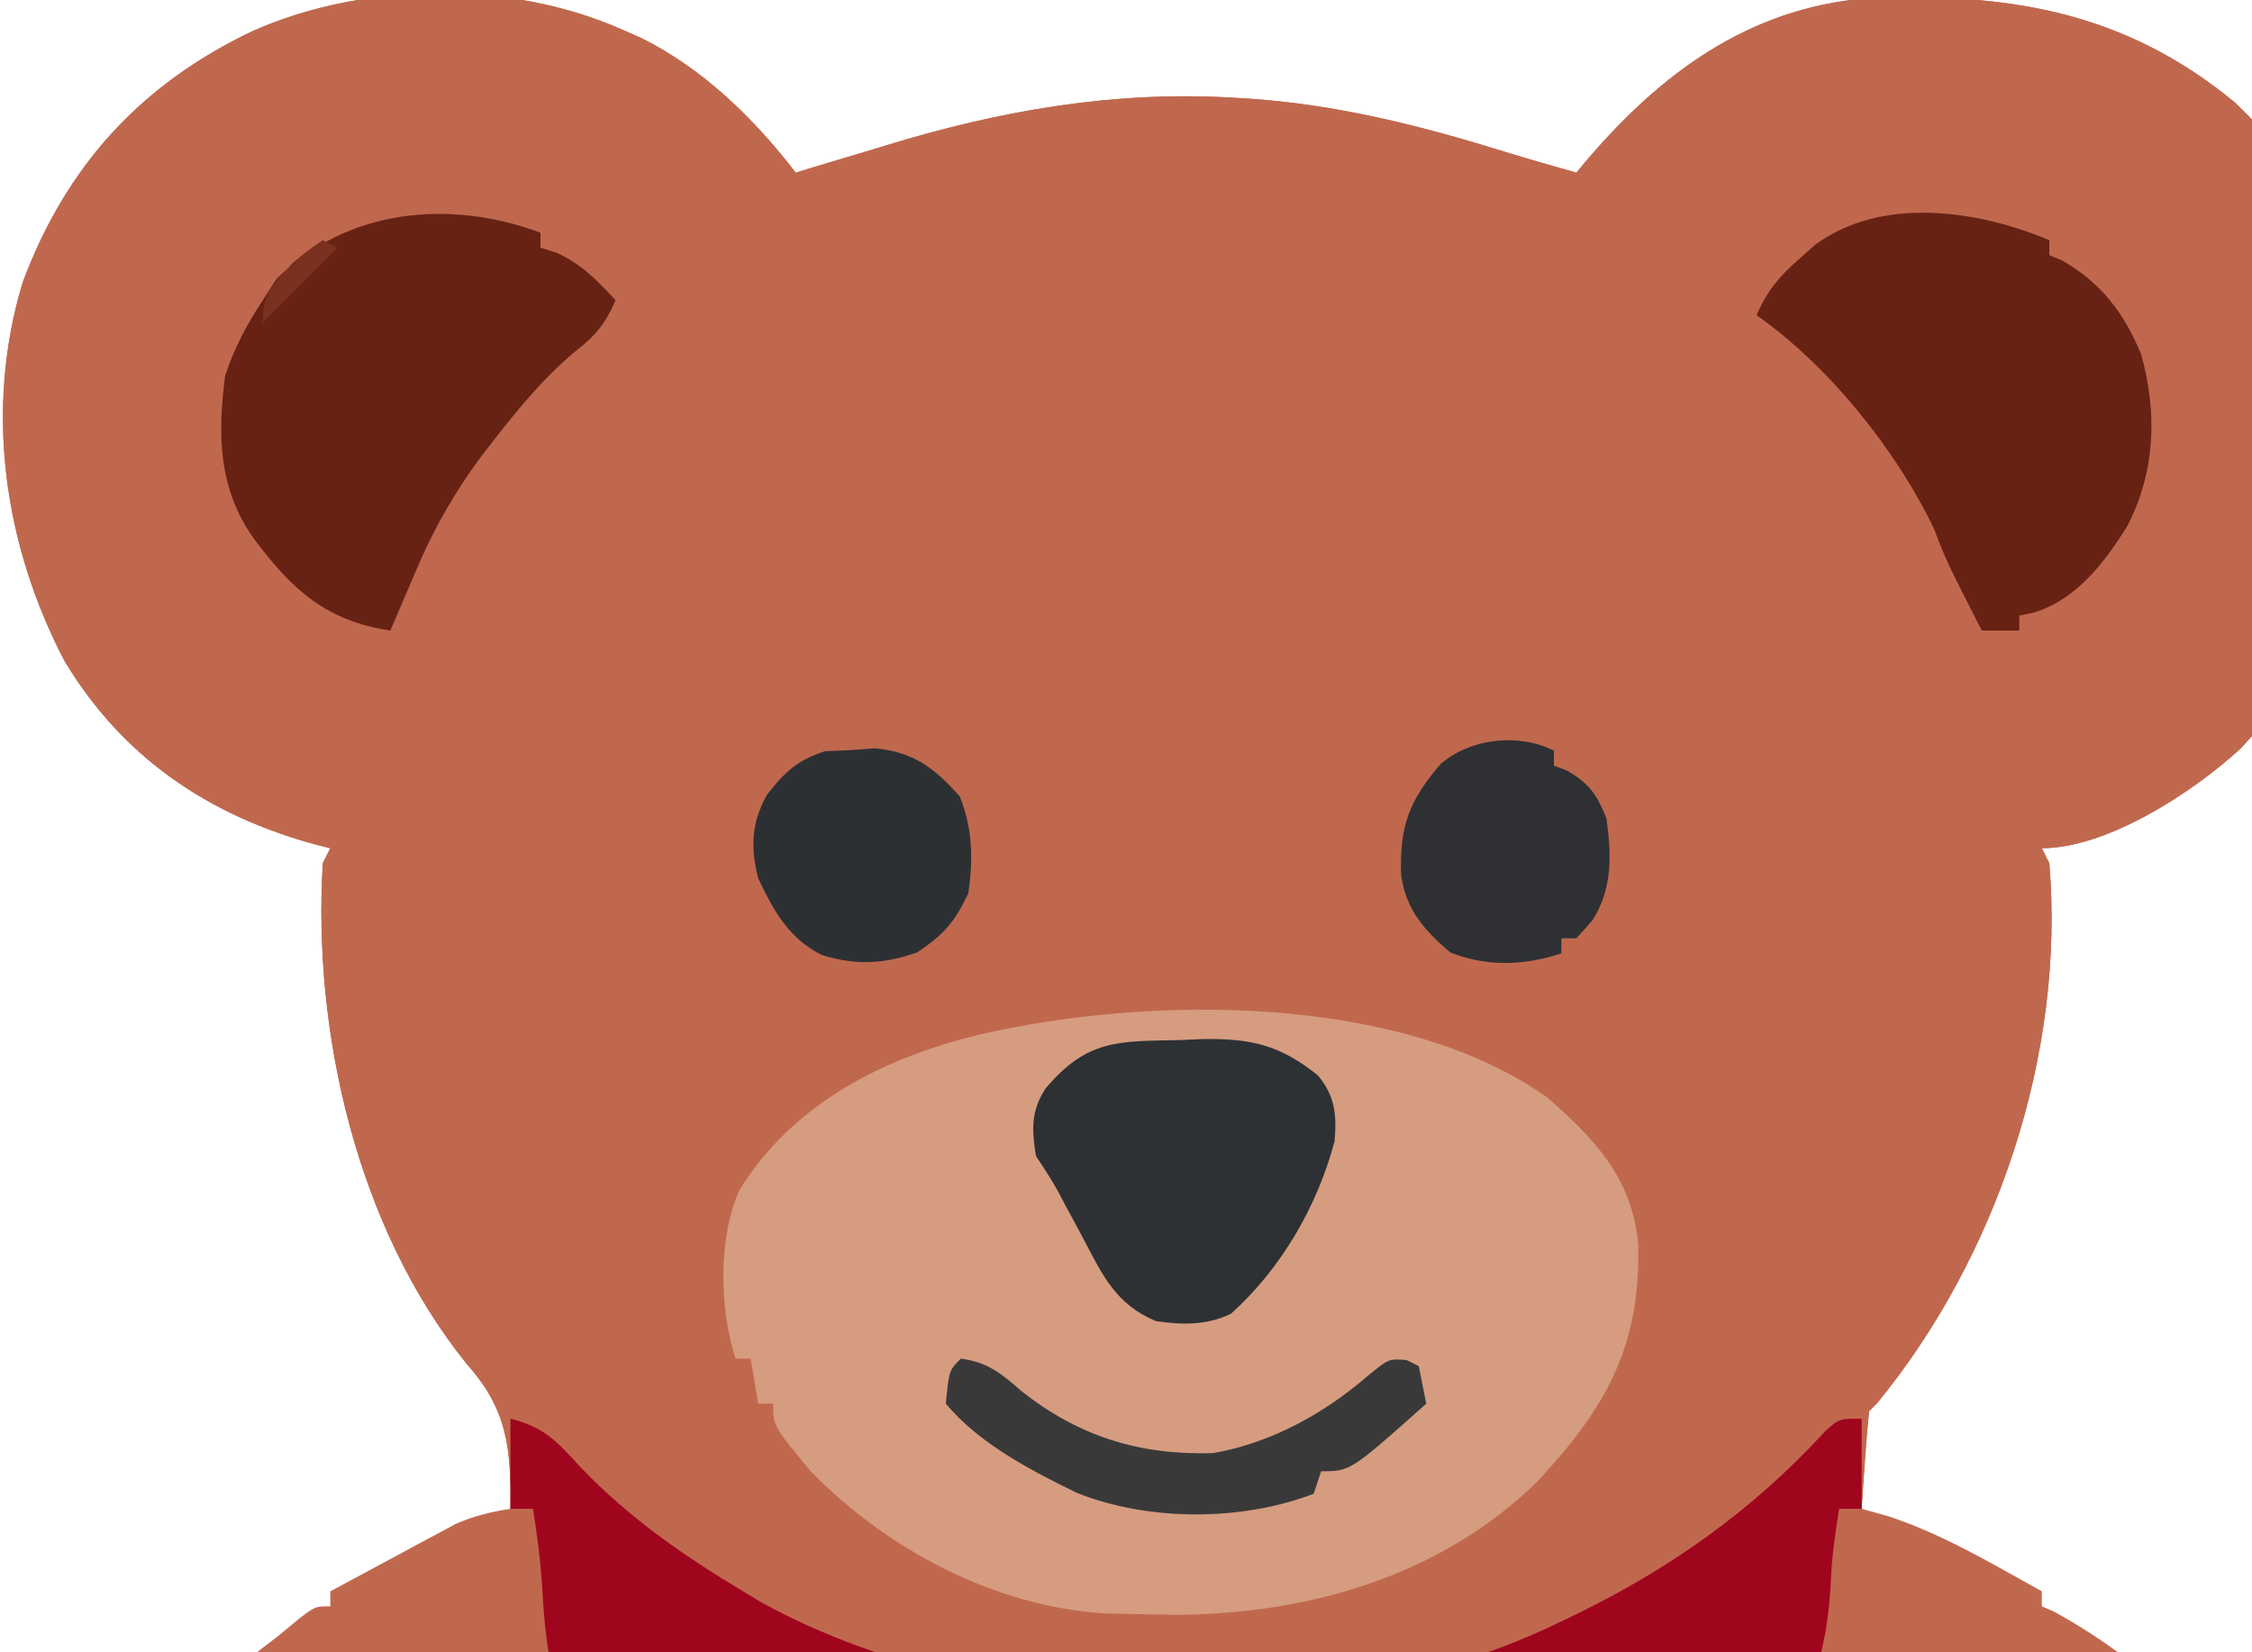
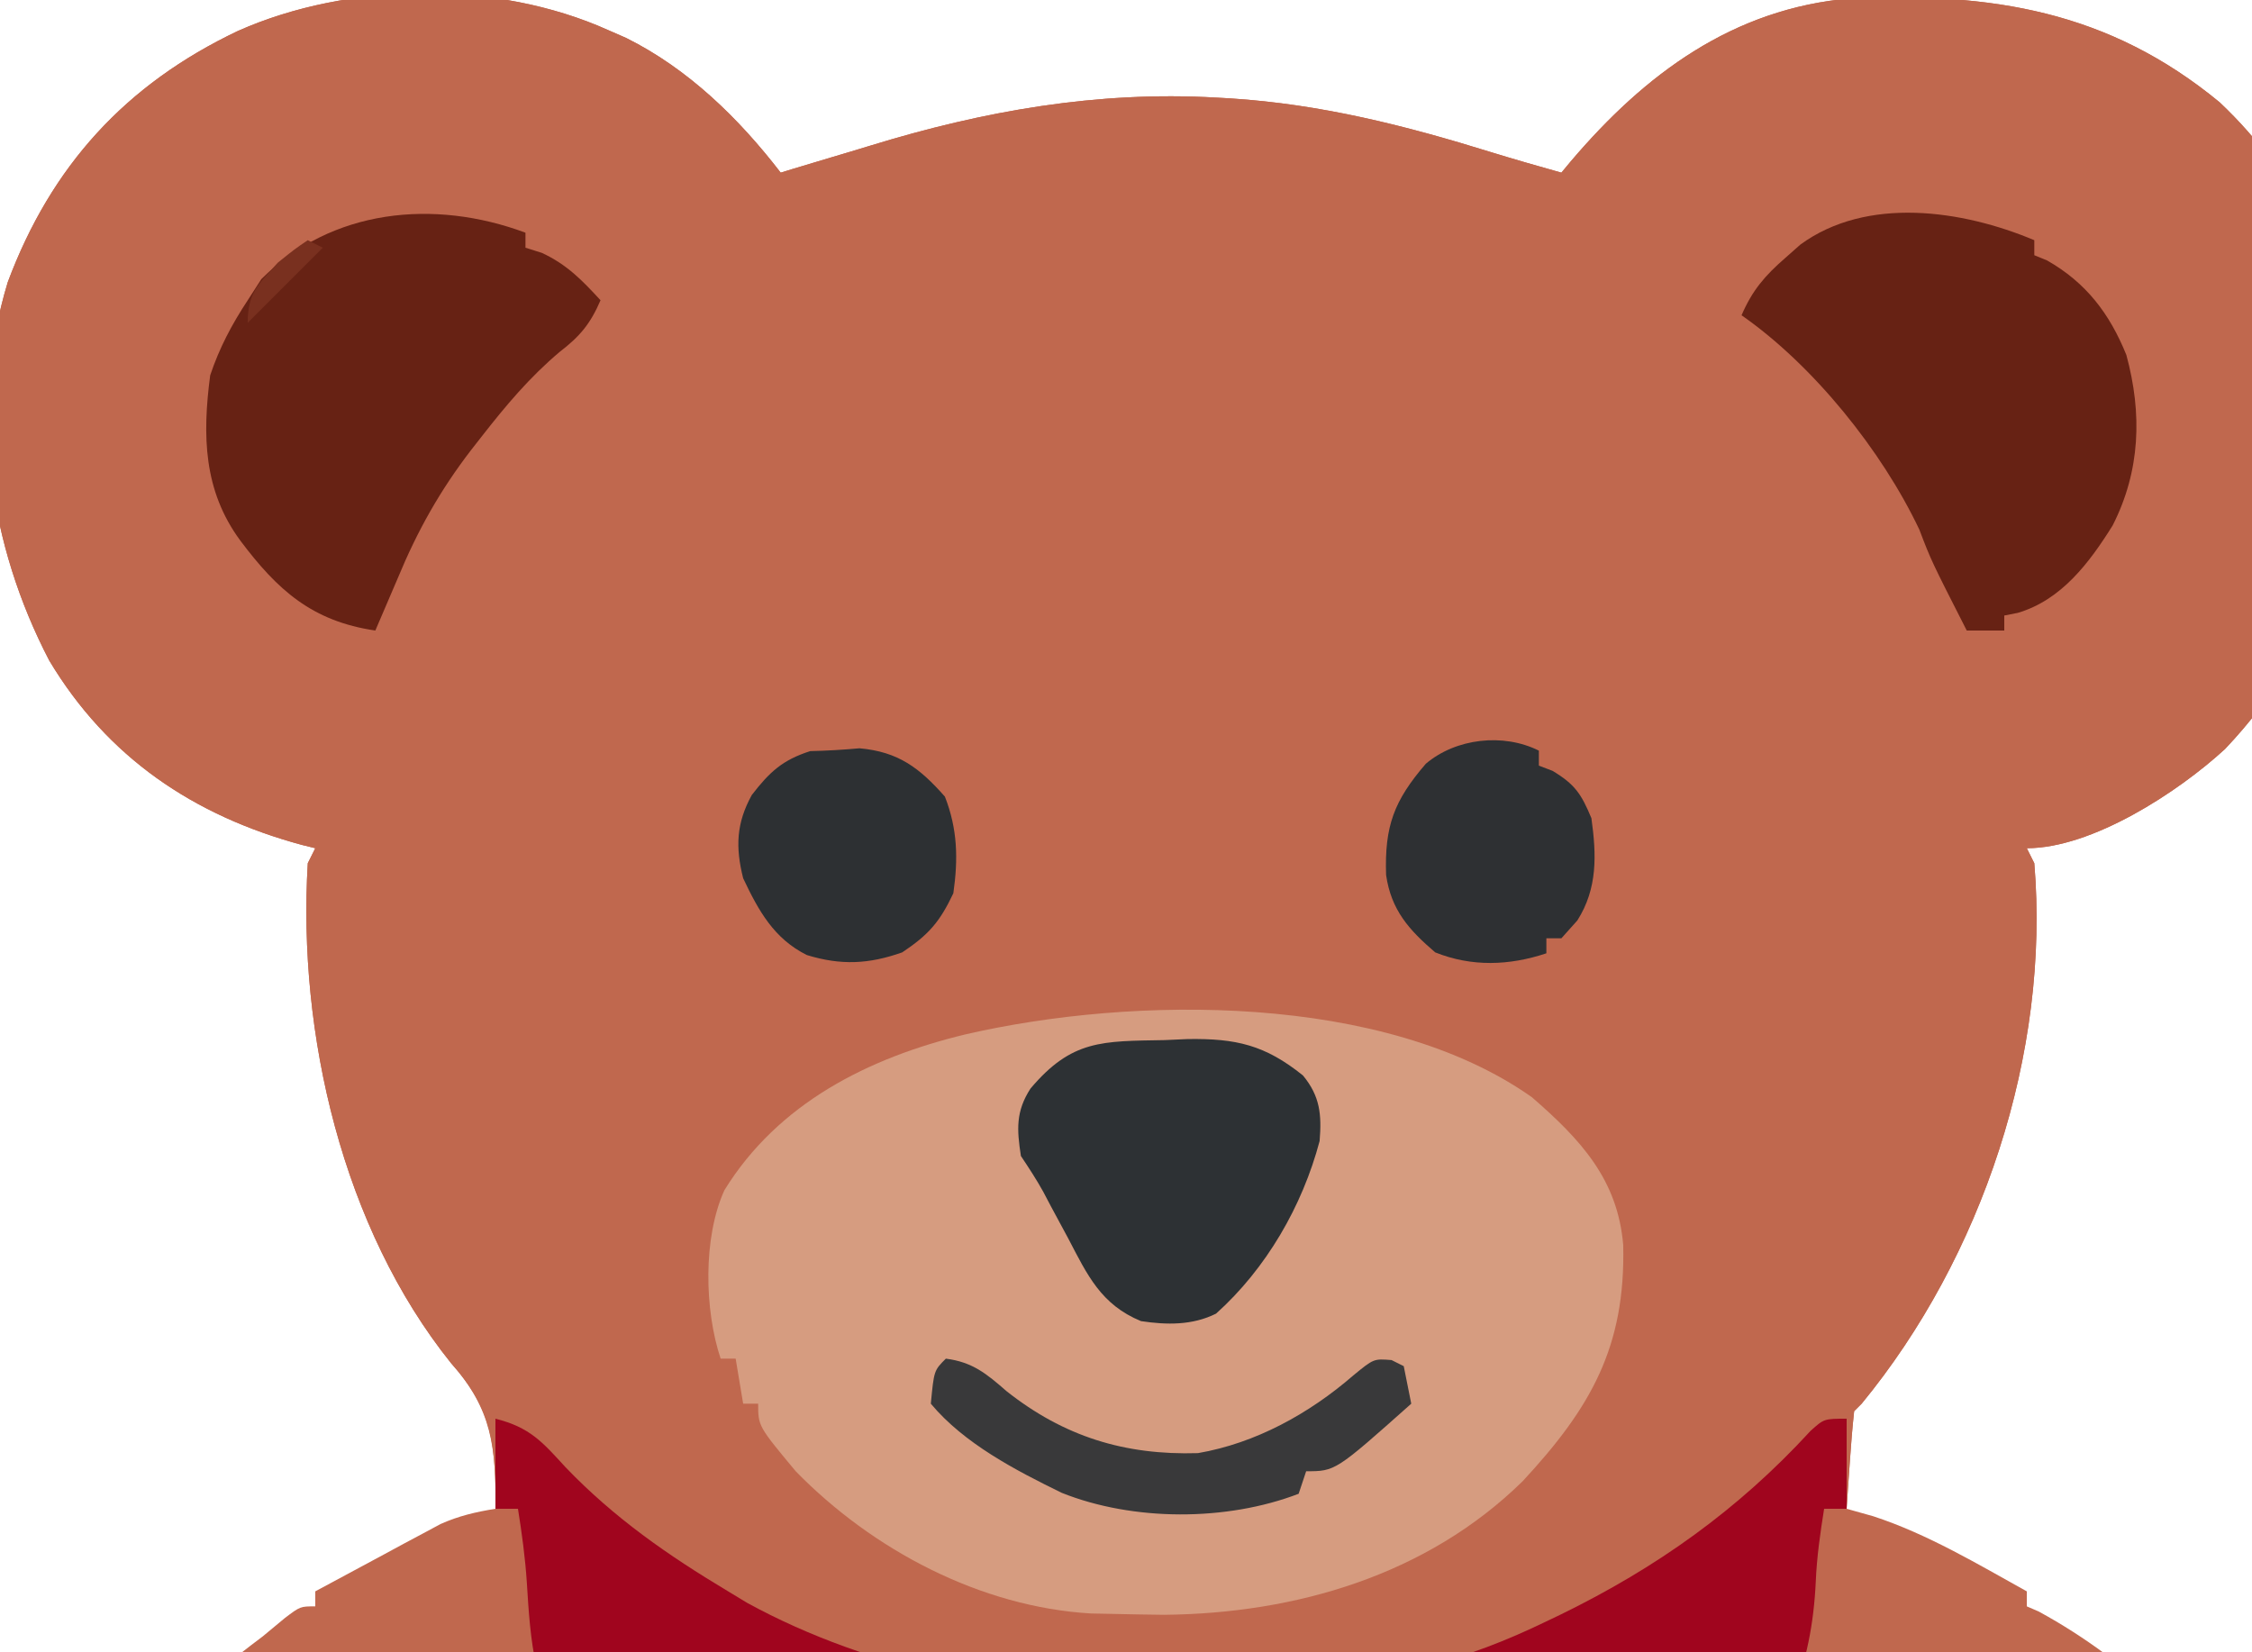
- <svg xmlns="http://www.w3.org/2000/svg" version="1.1" viewBox="98 0 300 220">
+ <svg xmlns="http://www.w3.org/2000/svg" version="1.1" viewBox="100 0 300 220">
  <path d="M0 0 C0.801 0.351 1.601 0.701 2.426 1.062 C10.671 5.164 17.429 11.76 23 19 C23.513 18.841 24.026 18.683 24.555 18.52 C26.25 18.003 27.949 17.495 29.648 16.992 C31.418 16.468 33.187 15.943 34.95 15.399 C50.008 10.774 65.185 8.099 81 9 C81.633 9.036 82.266 9.072 82.917 9.108 C95.026 9.888 106.184 12.712 117.744 16.305 C120.816 17.251 123.905 18.129 127 19 C127.412 18.504 127.825 18.007 128.25 17.496 C138.117 5.889 149.829 -2.883 165.582 -4.219 C184.235 -5.005 199.824 -2.622 214.688 9.625 C225.2 19.535 231.634 32.901 232.238 47.371 C232.65 66.141 228.688 81.772 215.41 95.781 C209.167 101.528 197.711 109 189 109 C189.33 109.66 189.66 110.32 190 111 C192.123 136.324 183.035 163.486 167 183 C166.67 183.33 166.34 183.66 166 184 C165.765 186.183 165.586 188.372 165.438 190.562 C165.354 191.76 165.27 192.958 165.184 194.191 C165.123 195.118 165.062 196.045 165 197 C166.176 197.33 167.351 197.66 168.562 198 C175.801 200.378 182.362 204.318 189 208 C189 208.66 189 209.32 189 210 C189.521 210.224 190.042 210.449 190.578 210.68 C215.63 224.337 229.883 250.646 238 277 C244.763 302.942 247.663 333.313 234.188 357.52 C231.455 362.074 228.12 365.662 224 369 C222.515 370.238 222.515 370.238 221 371.5 C220.34 371.995 219.68 372.49 219 373 C219.969 373.887 220.939 374.774 221.938 375.688 C235.768 389.658 241.299 405.602 241.315 425.045 C241.009 445.103 232.362 463.207 218.625 477.75 C202.536 492.867 182.116 498.912 160.43 498.348 C143.739 497.536 130.71 490.627 119 479 C118.153 478.223 118.153 478.223 117.289 477.43 C107.637 467.675 104.308 452.203 103.625 439.062 C103.05 429.952 100.919 421.304 94 415 C84.783 409.795 75.003 408.405 64.75 411.25 C57.892 413.561 53.523 416.562 50 423 C47.448 429.206 46.539 435.033 46.125 441.688 C44.63 459.783 37.776 473.716 23.875 485.5 C18.565 489.779 13.408 492.702 7 495 C6.135 495.318 5.27 495.637 4.379 495.965 C-14.542 501.789 -35.171 498.099 -52.408 489.201 C-70.727 479.237 -82.918 462.817 -89 443 C-90.715 436.185 -91.358 429.642 -91.312 422.625 C-91.307 421.706 -91.301 420.787 -91.295 419.84 C-90.986 402.504 -84.226 389.92 -73 377 C-71.659 375.339 -70.324 373.674 -69 372 C-69.496 371.66 -69.993 371.319 -70.504 370.969 C-82.466 362.434 -89.105 351.672 -91.875 337.125 C-97.434 303.055 -89.054 264.64 -69 236.375 C-62.453 227.503 -54.779 220.58 -46 214 C-44.546 212.793 -44.546 212.793 -43.062 211.562 C-41 210 -41 210 -39 210 C-39 209.34 -39 208.68 -39 208 C-35.943 206.344 -32.879 204.702 -29.812 203.062 C-28.948 202.594 -28.084 202.125 -27.193 201.643 C-26.352 201.195 -25.511 200.747 -24.645 200.285 C-23.875 199.871 -23.105 199.458 -22.312 199.031 C-19.878 197.946 -17.624 197.424 -15 197 C-14.912 188.859 -15.448 183.74 -20.898 177.617 C-35.376 159.587 -41.362 133.708 -40 111 C-39.67 110.34 -39.34 109.68 -39 109 C-39.594 108.853 -40.189 108.706 -40.801 108.555 C-55.231 104.65 -66.691 96.916 -74.43 84.012 C-82.487 68.559 -85.102 50.513 -79.969 33.594 C-74.195 18.135 -64.275 7.233 -49.312 0.125 C-34.494 -6.466 -14.818 -6.654 0 0 Z " fill="#C0684E" transform="translate(181,4)" />
  <path d="M0 0 C0.801 0.351 1.601 0.701 2.426 1.062 C10.671 5.164 17.429 11.76 23 19 C23.513 18.841 24.026 18.683 24.555 18.52 C26.25 18.003 27.949 17.495 29.648 16.992 C31.418 16.468 33.187 15.943 34.95 15.399 C50.008 10.774 65.185 8.099 81 9 C81.633 9.036 82.266 9.072 82.917 9.108 C95.026 9.888 106.184 12.712 117.744 16.305 C120.816 17.251 123.905 18.129 127 19 C127.412 18.504 127.825 18.007 128.25 17.496 C138.117 5.889 149.829 -2.883 165.582 -4.219 C184.235 -5.005 199.824 -2.622 214.688 9.625 C225.2 19.535 231.634 32.901 232.238 47.371 C232.65 66.141 228.688 81.772 215.41 95.781 C209.167 101.528 197.711 109 189 109 C189.33 109.66 189.66 110.32 190 111 C192.123 136.324 183.035 163.486 167 183 C166.67 183.33 166.34 183.66 166 184 C165.765 186.183 165.586 188.372 165.438 190.562 C165.354 191.76 165.27 192.958 165.184 194.191 C165.123 195.118 165.062 196.045 165 197 C164.01 197 163.02 197 162 197 C161.482 200.254 161.024 203.419 160.887 206.715 C160.367 218.005 156.853 226.673 149.258 235.062 C143.301 240.174 138.989 241.616 131.312 241.312 C130.567 241.303 129.821 241.293 129.053 241.283 C125.554 241.211 122.367 240.929 119 240 C119.303 240.706 119.606 241.413 119.918 242.141 C128.786 263.861 131.43 285.705 131 309 C130.14 309.135 129.28 309.271 128.395 309.41 C114.958 311.857 103.689 317.107 95 328 C93.121 330.913 91.475 333.864 90 337 C89.34 337 88.68 337 88 337 C87.903 336.064 87.903 336.064 87.804 335.109 C86.277 320.534 84.501 306.016 82.5 291.5 C77.123 252.395 77.123 252.395 76.211 233.625 C76.097 230.891 76.097 230.891 75 228 C73.927 231.219 73.682 233.941 73.422 237.324 C73.315 238.656 73.208 239.988 73.1 241.319 C73.043 242.028 72.987 242.738 72.929 243.468 C71.335 263.254 68.884 282.907 66.314 302.585 C65.801 306.532 65.295 310.479 64.789 314.426 C63.866 321.618 62.936 328.809 62 336 C58.416 334.805 58.176 334.025 56.312 330.875 C52.957 325.61 48.663 320.831 43 318 C43 317.34 43 316.68 43 316 C41.855 315.629 41.855 315.629 40.688 315.25 C36.723 313.906 32.802 312.462 28.879 311 C25.613 309.866 22.331 308.925 19 308 C18.527 283.807 22.207 261.599 31 239 C30.468 239.313 29.935 239.626 29.387 239.949 C22.429 243.012 14.031 242.65 7 240.082 C-1.191 235.65 -6.582 226.857 -9.516 218.164 C-10.351 214.431 -10.58 210.667 -10.816 206.855 C-11.03 203.526 -11.476 200.293 -12 197 C-12.99 197 -13.98 197 -15 197 C-14.991 196.166 -14.982 195.332 -14.973 194.473 C-15.167 187.087 -16.012 183.107 -20.898 177.617 C-35.376 159.587 -41.362 133.708 -40 111 C-39.67 110.34 -39.34 109.68 -39 109 C-39.594 108.853 -40.189 108.706 -40.801 108.555 C-55.231 104.65 -66.691 96.916 -74.43 84.012 C-82.487 68.559 -85.102 50.513 -79.969 33.594 C-74.195 18.135 -64.275 7.233 -49.312 0.125 C-34.494 -6.466 -14.818 -6.654 0 0 Z " fill="#C0684E" transform="translate(181,4)" />
  <path d="M0 0 C6.459 5.616 11.428 10.931 12.152 19.699 C12.463 33.269 7.814 41.377 -1.234 51.133 C-14.018 63.683 -31.505 68.771 -49.023 68.941 C-51.378 68.914 -53.732 68.873 -56.086 68.816 C-56.953 68.8 -57.821 68.783 -58.715 68.766 C-73.467 67.915 -87.865 60.287 -98.086 49.816 C-103.086 43.807 -103.086 43.807 -103.086 40.816 C-103.746 40.816 -104.406 40.816 -105.086 40.816 C-105.416 38.836 -105.746 36.856 -106.086 34.816 C-106.746 34.816 -107.406 34.816 -108.086 34.816 C-110.243 28.345 -110.457 18.704 -107.586 12.379 C-100.44 0.788 -88.401 -5.26 -75.523 -8.371 C-53.106 -13.552 -19.662 -13.913 0 0 Z " fill="#D69C80" transform="translate(304.0859,146.1836)" />
  <path d="M0 0 C0 3.96 0 7.92 0 12 C-0.99 12 -1.98 12 -3 12 C-3.518 15.254 -3.976 18.419 -4.113 21.715 C-4.633 33.005 -8.147 41.673 -15.742 50.062 C-21.699 55.174 -26.011 56.616 -33.688 56.312 C-34.806 56.298 -34.806 56.298 -35.947 56.283 C-39.446 56.211 -42.633 55.929 -46 55 C-45.697 55.706 -45.394 56.413 -45.082 57.141 C-36.214 78.861 -33.57 100.705 -34 124 C-34.86 124.135 -35.72 124.271 -36.605 124.41 C-50.042 126.857 -61.311 132.107 -70 143 C-71.879 145.913 -73.525 148.864 -75 152 C-75.66 152 -76.32 152 -77 152 C-77.065 151.376 -77.129 150.752 -77.196 150.109 C-78.64 136.33 -80.283 122.597 -82.173 108.874 C-85.422 85.279 -88.374 61.837 -89 38 C-87.872 37.914 -86.744 37.827 -85.582 37.738 C-76.525 36.962 -67.729 35.715 -58.875 33.625 C-58.024 33.428 -57.173 33.231 -56.296 33.029 C-50.542 31.609 -45.328 29.583 -40 27 C-39.373 26.7 -38.745 26.4 -38.099 26.091 C-25.319 19.849 -14.456 12.143 -4.805 1.617 C-3 0 -3 0 0 0 Z " fill="#A0051E" transform="translate(346,189)" />
  <path d="M0 0 C4.595 1.149 6.257 3.102 9.312 6.438 C15.79 13.202 22.989 18.207 31 23 C32.241 23.752 32.241 23.752 33.508 24.52 C50.144 33.649 70.273 37.303 89 38 C88.674 54.135 87.085 69.985 85.024 85.976 C83.54 97.514 82.146 109.064 80.734 120.611 C79.955 126.971 79.173 133.331 78.391 139.691 C78.12 141.891 77.85 144.091 77.579 146.291 C77.386 147.861 77.193 149.43 77 151 C73.416 149.805 73.176 149.025 71.312 145.875 C67.957 140.61 63.663 135.831 58 133 C58 132.34 58 131.68 58 131 C56.855 130.629 56.855 130.629 55.688 130.25 C51.723 128.906 47.802 127.462 43.879 126 C40.613 124.866 37.331 123.925 34 123 C33.527 98.807 37.207 76.599 46 54 C45.468 54.313 44.935 54.626 44.387 54.949 C37.429 58.012 29.031 57.65 22 55.082 C13.809 50.65 8.418 41.857 5.484 33.164 C4.649 29.431 4.42 25.667 4.184 21.855 C3.97 18.526 3.524 15.293 3 12 C2.01 12 1.02 12 0 12 C0 8.04 0 4.08 0 0 Z " fill="#A0051E" transform="translate(166,189)" />
  <path d="M0 0 C8.318 5.702 13.734 11.467 16.085 21.553 C18.58 34.988 15.817 46.142 8.484 57.578 C7.519 58.977 6.515 60.351 5.484 61.703 C4.734 62.692 3.984 63.681 3.211 64.699 C-3.169 72.261 -14.834 77.347 -24.516 78.703 C-28.876 78.972 -33.154 78.913 -37.516 78.703 C-38.629 78.709 -38.629 78.709 -39.766 78.715 C-46.808 78.445 -52.438 73.746 -57.262 68.977 C-60.516 65.234 -60.516 65.234 -60.516 62.703 C-61.176 62.703 -61.836 62.703 -62.516 62.703 C-65.523 55.736 -66.904 49.366 -66.891 41.828 C-66.892 41.115 -66.893 40.403 -66.895 39.668 C-66.805 35.335 -66.094 31.732 -64.516 27.703 C-63.856 27.703 -63.196 27.703 -62.516 27.703 C-62.495 26.899 -62.474 26.094 -62.453 25.266 C-60.053 16.146 -50.794 7.608 -43.266 2.203 C-40.516 0.703 -40.516 0.703 -36.516 0.703 C-36.516 0.043 -36.516 -0.617 -36.516 -1.297 C-24.903 -6.458 -11.016 -6.512 0 0 Z " fill="#D89D81" transform="translate(378.5156,403.2969)" />
  <path d="M0 0 C9.97 5.707 19.137 12.805 24.5 23.25 C24.5 24.57 24.5 25.89 24.5 27.25 C25.16 27.25 25.82 27.25 26.5 27.25 C28.357 31.988 28.884 36.331 28.875 41.375 C28.876 42.115 28.878 42.856 28.879 43.619 C28.752 50.307 27.152 56.105 24.5 62.25 C23.84 62.25 23.18 62.25 22.5 62.25 C22.253 62.807 22.005 63.364 21.75 63.938 C18.9 69.209 15.849 71.952 10.438 74.5 C9.395 75 8.352 75.5 7.277 76.016 C-1.41 79.877 -12.839 79.466 -21.875 76.688 C-35.8 71.201 -45.123 62.157 -51.527 48.637 C-55.654 38.511 -56.39 25.926 -52.609 15.457 C-49.343 8.959 -44.478 3.368 -38.5 -0.75 C-37.18 -0.75 -35.86 -0.75 -34.5 -0.75 C-34.5 -1.41 -34.5 -2.07 -34.5 -2.75 C-23.195 -7.133 -10.535 -5.498 0 0 Z " fill="#D89D81" transform="translate(171.5,403.75)" />
  <path d="M0 0 C3.312 0.938 3.312 0.938 5.312 2.938 C6.262 8.658 4.938 13.815 3.172 19.223 C-0.978 32.332 -2.834 45.912 -2.938 59.625 C-2.947 60.392 -2.956 61.158 -2.966 61.948 C-2.979 67.284 -2.979 67.284 -0.688 71.938 C0.302 72.267 1.292 72.597 2.312 72.938 C4.066 75.336 4.066 75.336 5.875 78.312 C6.474 79.29 7.074 80.267 7.691 81.273 C8.226 82.153 8.761 83.032 9.312 83.938 C10.303 85.422 10.303 85.422 11.312 86.938 C15.436 98.926 13.178 110.273 9.312 121.938 C10.196 122.213 11.079 122.489 11.988 122.773 C31.231 129.512 46.805 144.825 57.312 161.938 C58.723 165.006 59.56 167.637 60.312 170.938 C60.972 170.938 61.633 170.938 62.312 170.938 C62.744 176.203 62.744 176.203 62.312 178.938 C59.848 181.191 58.034 181.775 54.812 182.5 C50.939 181.628 49.389 179.105 47.312 175.938 C45.558 172.964 43.847 169.966 42.133 166.969 C39.536 162.645 36.59 158.764 33.312 154.938 C32.568 154.05 32.568 154.05 31.809 153.145 C21.51 141.865 7.25 135.872 -7.316 132.551 C-9.688 131.938 -9.688 131.938 -10.688 130.938 C-14.617 130.652 -18.561 130.705 -22.5 130.688 C-23.587 130.667 -24.675 130.646 -25.795 130.625 C-32.575 130.593 -38.515 131.361 -45.032 133.253 C-49.108 134.303 -52.496 134.337 -56.688 133.938 C-58.398 132.66 -58.398 132.66 -59.688 130.938 C-60.14 127.77 -60.387 125.942 -59.688 122.938 C-54.47 117.26 -44.917 116.312 -37.506 115.781 C-32.108 115.577 -26.713 115.661 -21.312 115.75 C-19.69 115.765 -18.068 115.779 -16.445 115.791 C-12.526 115.824 -8.607 115.875 -4.688 115.938 C-1.937 108.154 -1.154 99.3 -3.457 91.246 C-5.193 87.817 -7.168 85.367 -10.138 82.907 C-14.262 79.461 -17.211 76.691 -18.646 71.411 C-19.007 67.226 -19.031 63.191 -18.875 59 C-18.863 58.251 -18.851 57.502 -18.838 56.73 C-18.62 44.326 -16.6 32.553 -13.5 20.562 C-13.307 19.808 -13.114 19.053 -12.915 18.276 C-8.087 -0.137 -8.087 -0.137 0 0 Z " fill="#944135" transform="translate(171.6875,241.0625)" />
  <path d="M0 0 C0.681 0.073 1.361 0.147 2.062 0.223 C4.72 1.203 5.462 2.583 7 4.938 C7.844 7.217 7.844 7.217 8.5 9.727 C8.746 10.658 8.992 11.59 9.246 12.55 C9.495 13.544 9.744 14.538 10 15.562 C10.261 16.599 10.521 17.635 10.79 18.702 C11.547 21.776 12.28 24.855 13 27.938 C13.187 28.725 13.373 29.513 13.565 30.325 C15.841 40.317 16.394 50.333 16.625 60.562 C16.673 61.761 16.72 62.959 16.769 64.194 C16.803 70.089 16.63 73.986 12.668 78.543 C11.464 79.694 10.241 80.827 9 81.938 C7.883 83.155 6.777 84.382 5.688 85.625 C5.217 86.144 4.746 86.664 4.262 87.199 C0.944 91.77 0.678 96.255 0.75 101.75 C0.754 102.458 0.758 103.167 0.762 103.896 C0.844 108.895 1.425 113.211 3 117.938 C4.572 117.696 4.572 117.696 6.176 117.449 C12.167 116.705 18.159 116.753 24.188 116.75 C25.33 116.738 26.473 116.726 27.65 116.713 C47.771 116.679 47.771 116.679 54.75 120.688 C57 122.938 57 122.938 58 125.938 C58 129.006 57.749 130.452 56 132.938 C51.304 135.286 45.269 134.093 40.332 132.949 C19.868 128.715 -4.224 131.825 -22 142.938 C-23.045 143.585 -24.091 144.232 -25.168 144.898 C-36.698 152.761 -43.387 163.98 -49.43 176.293 C-51.044 179.012 -52.258 180.392 -55 181.938 C-58.877 181.7 -60.741 181.11 -64 178.938 C-64.672 171.994 -64.672 171.994 -62.688 168.875 C-62.131 168.236 -61.574 167.596 -61 166.938 C-60.587 165.906 -60.175 164.875 -59.75 163.812 C-52.609 146.549 -36.015 132.756 -20 123.938 C-16.89 122.849 -14.285 122.334 -11 121.938 C-11.289 121.401 -11.578 120.865 -11.875 120.312 C-16.715 110.094 -16.434 99.23 -13 88.625 C-10.261 81.784 -6.274 74.182 -0.281 69.633 C1.882 66.771 1.438 63.442 1.375 60 C1.366 59.209 1.358 58.418 1.349 57.602 C0.977 42.048 -2.087 26.676 -7 11.938 C-7.203 9.781 -7.203 9.781 -7.25 7.438 C-7.276 6.664 -7.302 5.891 -7.328 5.094 C-7 2.938 -7 2.938 -5.734 1.152 C-3.569 -0.364 -2.593 -0.349 0 0 Z " fill="#944135" transform="translate(342,241.0625)" />
  <path d="M0 0 C0 0.66 0 1.32 0 2 C0.722 2.227 1.444 2.454 2.188 2.688 C5.532 4.248 7.516 6.303 10 9 C8.643 12.147 7.263 13.798 4.562 15.875 C0.56 19.247 -2.606 23.018 -5.812 27.125 C-6.28 27.723 -6.748 28.321 -7.23 28.937 C-11.376 34.329 -14.391 39.696 -17 46 C-17.561 47.313 -18.123 48.626 -18.688 49.938 C-19.121 50.948 -19.554 51.959 -20 53 C-28.436 51.759 -33.047 47.607 -38 41 C-42.902 34.344 -43.054 27.028 -42 19 C-40.769 15.327 -39.126 12.229 -37 9 C-36.402 8.072 -35.804 7.144 -35.188 6.188 C-25.839 -3.161 -12.204 -4.541 0 0 Z " fill="#672214" transform="translate(170,31)" />
  <path d="M0 0 C0 0.66 0 1.32 0 2 C0.557 2.227 1.114 2.454 1.688 2.688 C6.909 5.651 10.045 9.803 12.262 15.285 C14.393 23.121 14.132 30.729 10.438 38 C7.342 42.961 3.605 47.943 -2.211 49.648 C-2.801 49.764 -3.392 49.88 -4 50 C-4 50.66 -4 51.32 -4 52 C-5.65 52 -7.3 52 -9 52 C-13.728 42.712 -13.728 42.712 -15.312 38.562 C-20.294 28.047 -29.421 16.679 -39 10 C-37.582 6.698 -35.893 4.724 -33.188 2.375 C-32.188 1.489 -32.188 1.489 -31.168 0.586 C-22.304 -5.899 -9.571 -4.03 0 0 Z " fill="#672214" transform="translate(371,32)" />
  <path d="M0 0 C1.021 -0.046 2.042 -0.092 3.094 -0.139 C9.537 -0.234 13.39 0.643 18.445 4.707 C20.737 7.48 20.951 9.933 20.668 13.445 C18.368 22.124 13.548 30.45 6.875 36.438 C3.731 38.01 0.297 37.955 -3.125 37.438 C-8.454 35.245 -10.271 31.304 -12.812 26.438 C-13.586 25 -14.361 23.562 -15.137 22.125 C-15.471 21.489 -15.806 20.854 -16.151 20.199 C-17.056 18.561 -18.087 16.995 -19.125 15.438 C-19.666 11.919 -19.823 9.521 -17.852 6.461 C-12.344 -0.067 -8.306 0.149 0 0 Z " fill="#2D3134" transform="translate(255.125,138.5625)" />
  <path d="M0 0 C0 0.66 0 1.32 0 2 C0.598 2.227 1.196 2.454 1.812 2.688 C4.8 4.48 5.65 5.76 7 9 C7.678 13.89 7.836 18.351 5.125 22.625 C4.073 23.801 4.073 23.801 3 25 C2.34 25 1.68 25 1 25 C1 25.66 1 26.32 1 27 C-3.947 28.649 -8.938 28.825 -13.812 26.875 C-17.299 23.886 -19.676 21.246 -20.352 16.562 C-20.564 10.062 -19.307 6.679 -15.062 1.75 C-11.064 -1.643 -4.754 -2.377 0 0 Z " fill="#2E3033" transform="translate(305,100)" />
  <path d="M0 0 C5.171 0.462 7.993 2.604 11.375 6.438 C13.066 10.759 13.153 14.736 12.5 19.312 C10.688 23.146 9.2 24.846 5.688 27.188 C1.218 28.765 -2.459 28.936 -7.008 27.547 C-11.392 25.375 -13.453 21.643 -15.5 17.312 C-16.537 13.185 -16.422 9.987 -14.352 6.227 C-11.995 3.171 -10.273 1.559 -6.562 0.375 C-4.372 0.33 -2.182 0.195 0 0 Z " fill="#2D3033" transform="translate(214.5,99.6875)" />
  <path d="M0 0 C3.55 0.452 5.414 2.001 8.062 4.312 C15.705 10.372 23.827 12.889 33.586 12.586 C41.258 11.269 48.41 7.324 54.262 2.25 C57 0 57 0 59.375 0.188 C59.911 0.456 60.447 0.724 61 1 C61.495 3.475 61.495 3.475 62 6 C51.893 15 51.893 15 48 15 C47.67 15.99 47.34 16.98 47 18 C37.392 21.691 24.962 21.682 15.438 17.875 C9.31 14.879 2.439 11.321 -2 6 C-1.579 1.579 -1.579 1.579 0 0 Z " fill="#39393A" transform="translate(226,181)" />
  <path d="M0 0 C0.66 0.33 1.32 0.66 2 1 C-1.96 4.96 -5.92 8.92 -10 13 C-10 8.832 -7.761 6.858 -5 4 C-3.369 2.623 -1.713 1.273 0 0 Z " fill="#B76049" transform="translate(314,387)" />
  <path d="M0 0 C0.66 0.33 1.32 0.66 2 1 C-1.3 4.3 -4.6 7.6 -8 11 C-8 7.023 -6.62 5.911 -4 3 C-1.75 1.188 -1.75 1.188 0 0 Z " fill="#79301F" transform="translate(141,32)" />
</svg>
